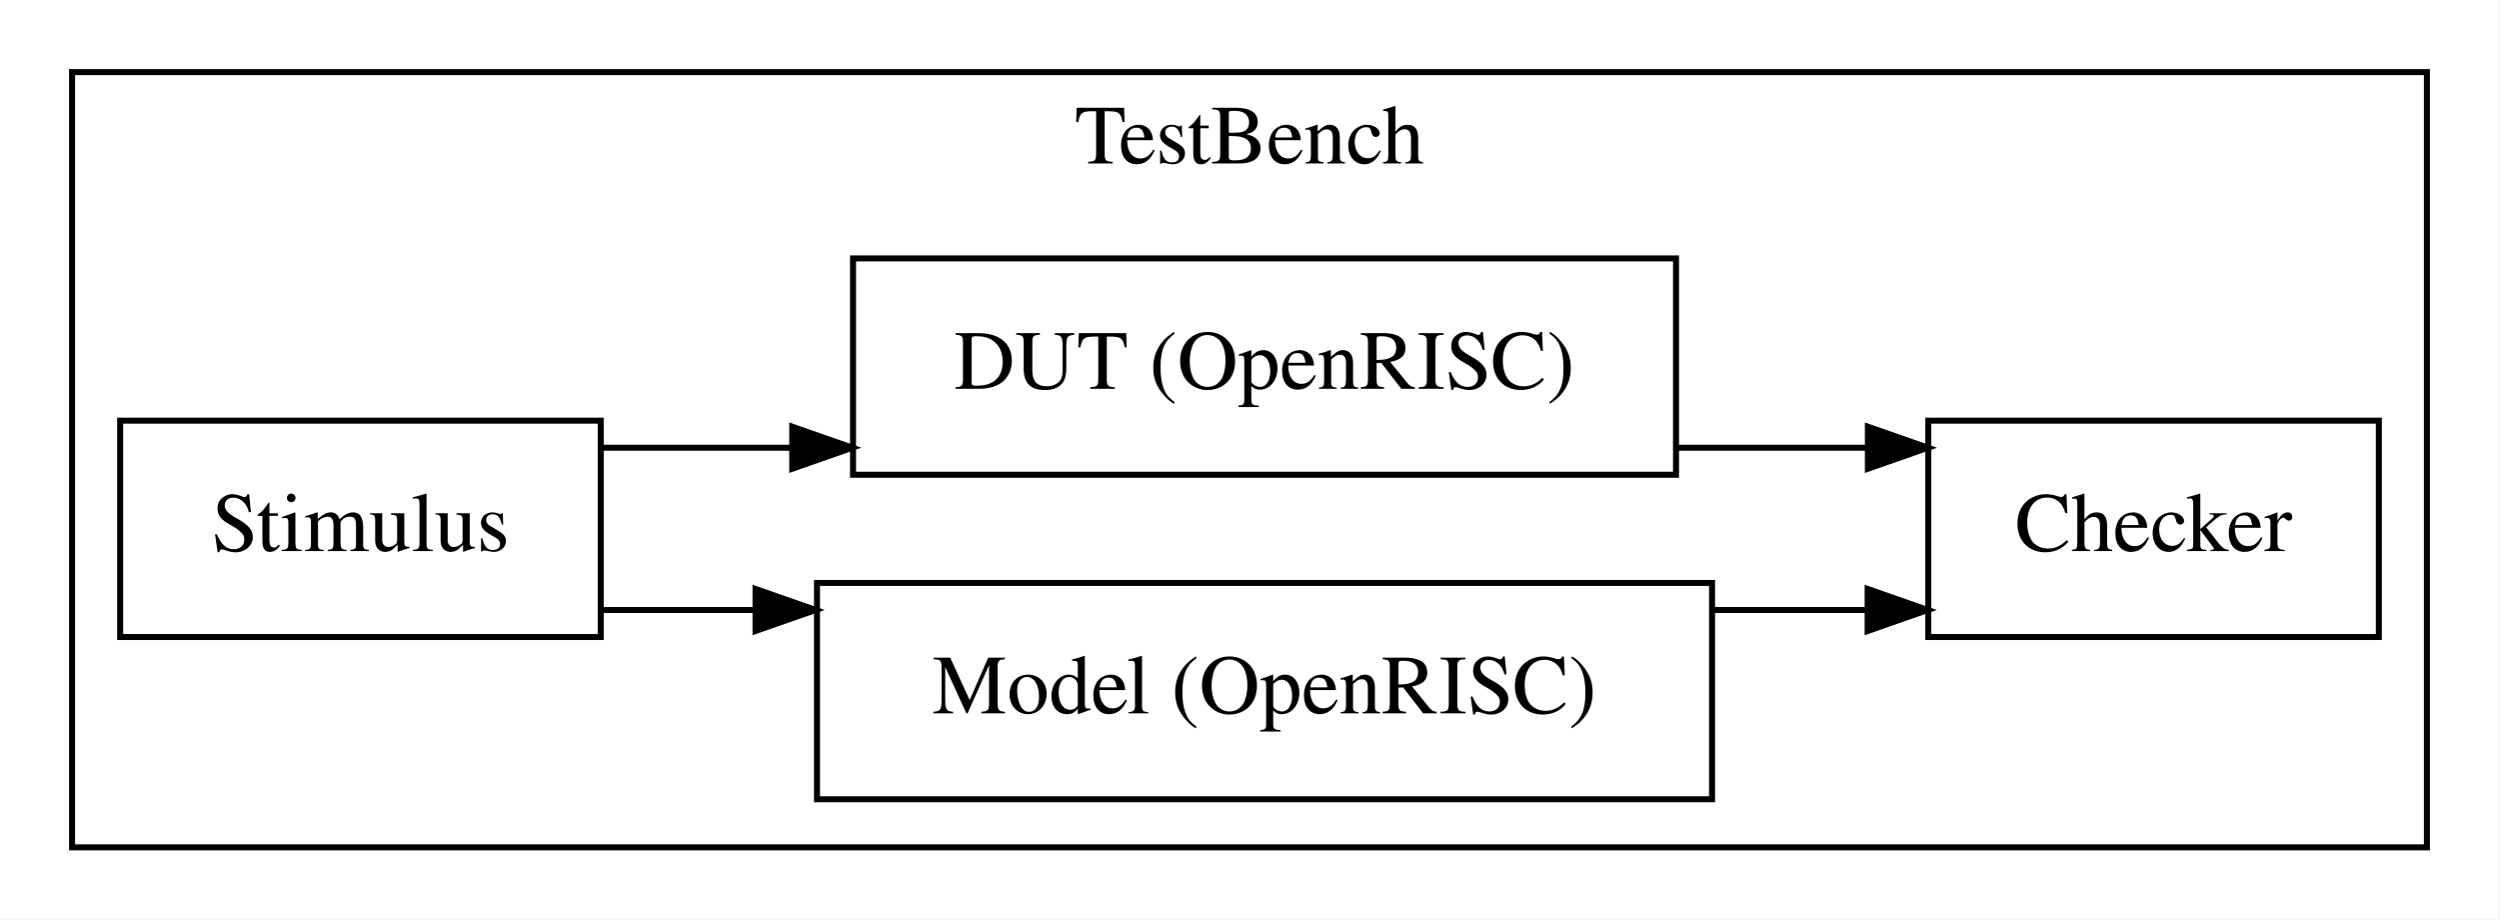
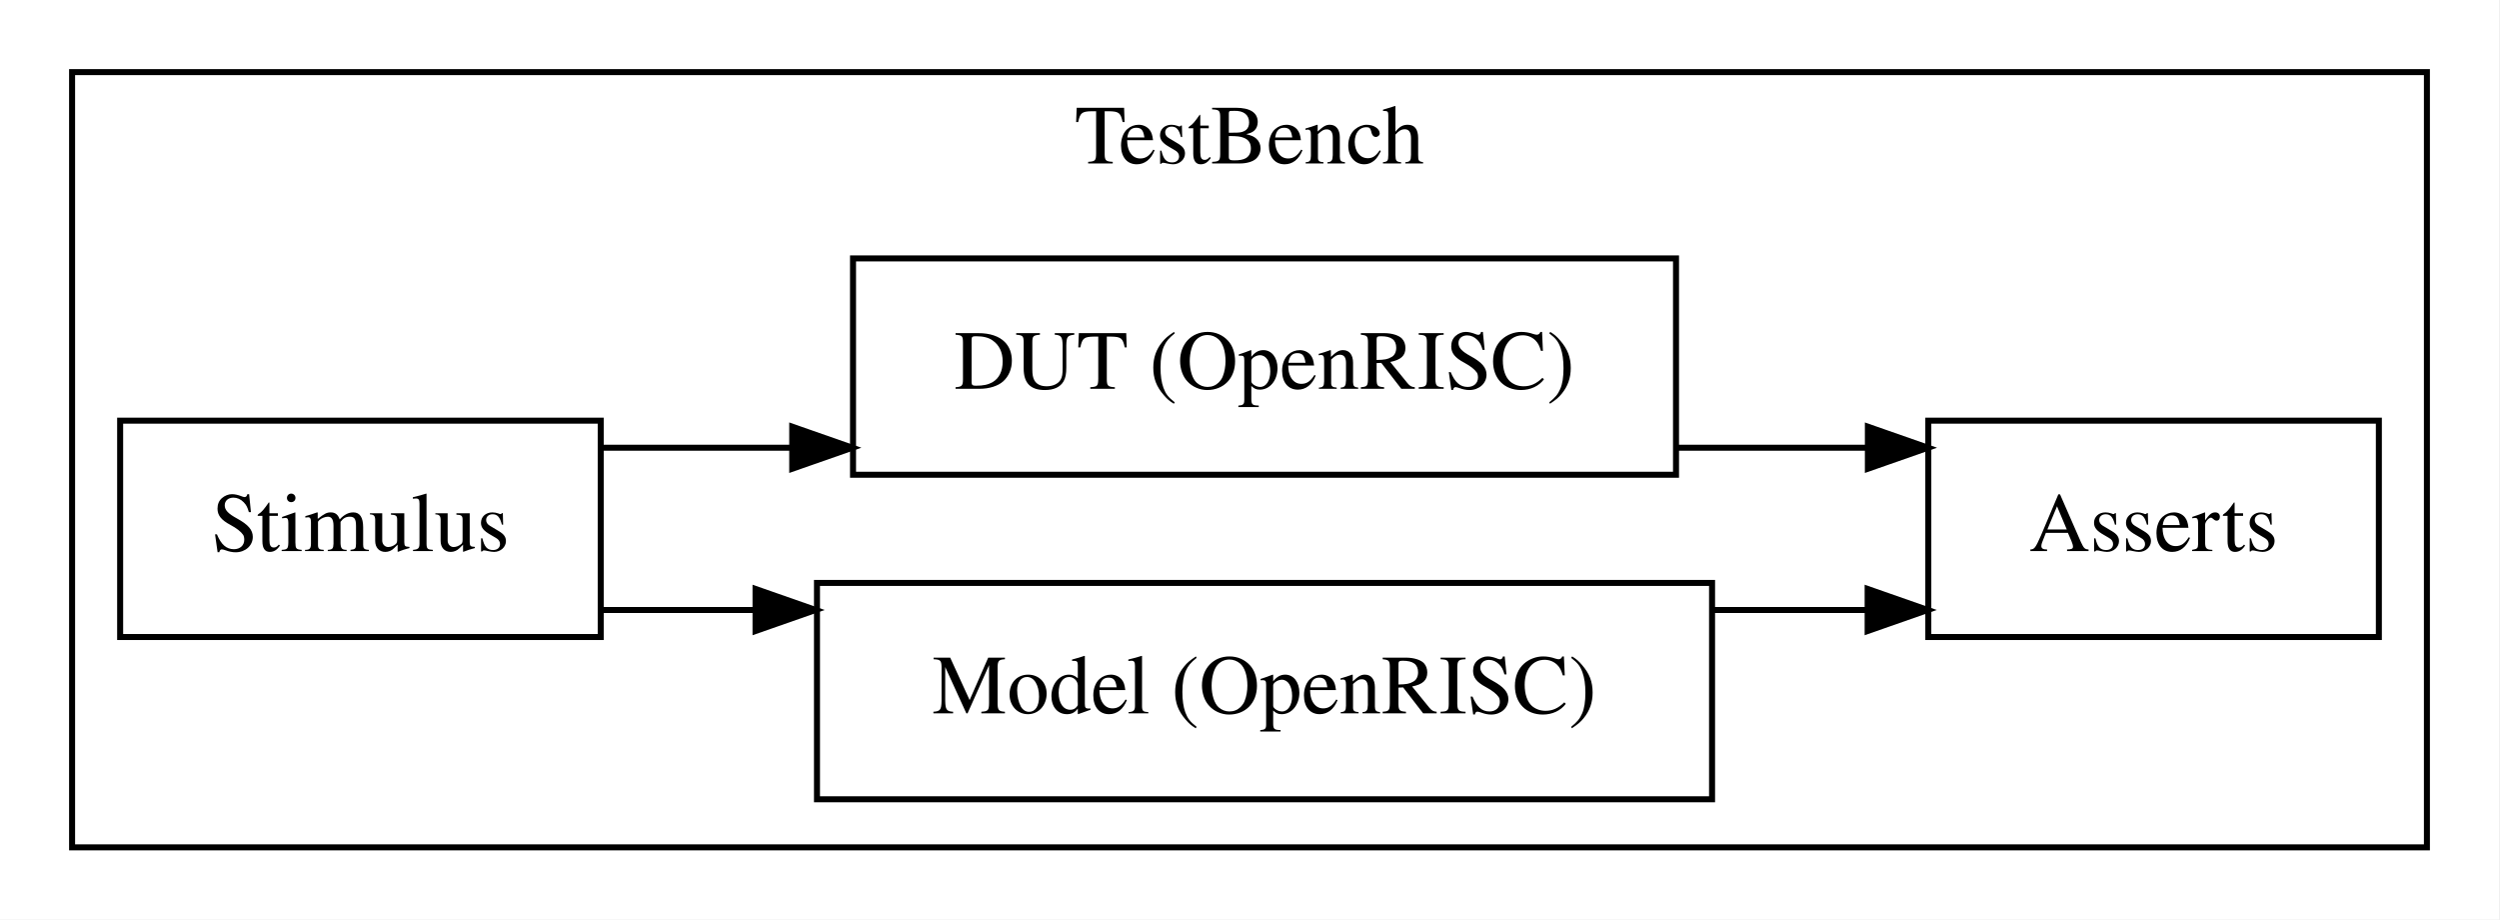
<svg xmlns="http://www.w3.org/2000/svg" width="416pt" height="153pt" viewBox="0.00 0.00 416.00 153.00">
  <g id="graph0" class="graph" transform="scale(1 1) rotate(0) translate(4 149)">
    <polygon fill="white" stroke="transparent" points="-4,4 -4,-149 412,-149 412,4 -4,4" />
    <g id="clust1" class="cluster">
      <polygon fill="none" stroke="black" points="8,-8 8,-137 400,-137 400,-8 8,-8" />
      <text text-anchor="middle" x="204" y="-121.8" font-family="Times,serif" font-size="14.00">TestBench</text>
    </g>
    <g id="node1" class="node">
      <polygon fill="none" stroke="black" points="96,-79 16,-79 16,-43 96,-43 96,-79" />
      <text text-anchor="middle" x="56" y="-57.3" font-family="Times,serif" font-size="14.00">Stimulus</text>
    </g>
    <g id="node2" class="node">
      <polygon fill="none" stroke="black" points="281,-52 132,-52 132,-16 281,-16 281,-52" />
      <text text-anchor="middle" x="206.5" y="-30.3" font-family="Times,serif" font-size="14.00">Model (OpenRISC)</text>
    </g>
    <g id="edge1" class="edge">
      <path fill="none" stroke="black" d="M96.33,-47.5C96.33,-47.5 121.77,-47.5 121.77,-47.5" />
      <polygon fill="black" stroke="black" points="121.77,-51 131.77,-47.5 121.77,-44 121.77,-51" />
    </g>
    <g id="node3" class="node">
      <polygon fill="none" stroke="black" points="275,-106 138,-106 138,-70 275,-70 275,-106" />
      <text text-anchor="middle" x="206.5" y="-84.3" font-family="Times,serif" font-size="14.00">DUT (OpenRISC)</text>
    </g>
    <g id="edge2" class="edge">
      <path fill="none" stroke="black" d="M96.33,-74.5C96.33,-74.5 127.88,-74.5 127.88,-74.5" />
      <polygon fill="black" stroke="black" points="127.88,-78 137.88,-74.5 127.88,-71 127.88,-78" />
    </g>
    <g id="node4" class="node">
      <polygon fill="none" stroke="black" points="392,-79 317,-79 317,-43 392,-43 392,-79" />
-       <text text-anchor="middle" x="354.5" y="-57.3" font-family="Times,serif" font-size="14.00">Checker</text>
+       <text text-anchor="middle" x="354.5" y="-57.3" font-family="Times,serif" font-size="14.00">Asserts</text>
    </g>
    <g id="edge3" class="edge">
      <path fill="none" stroke="black" d="M281.37,-47.5C281.37,-47.5 306.9,-47.5 306.9,-47.5" />
      <polygon fill="black" stroke="black" points="306.9,-51 316.9,-47.5 306.9,-44 306.9,-51" />
    </g>
    <g id="edge4" class="edge">
      <path fill="none" stroke="black" d="M275.3,-74.5C275.3,-74.5 306.94,-74.5 306.94,-74.5" />
      <polygon fill="black" stroke="black" points="306.94,-78 316.94,-74.5 306.94,-71 306.94,-78" />
    </g>
  </g>
</svg>
